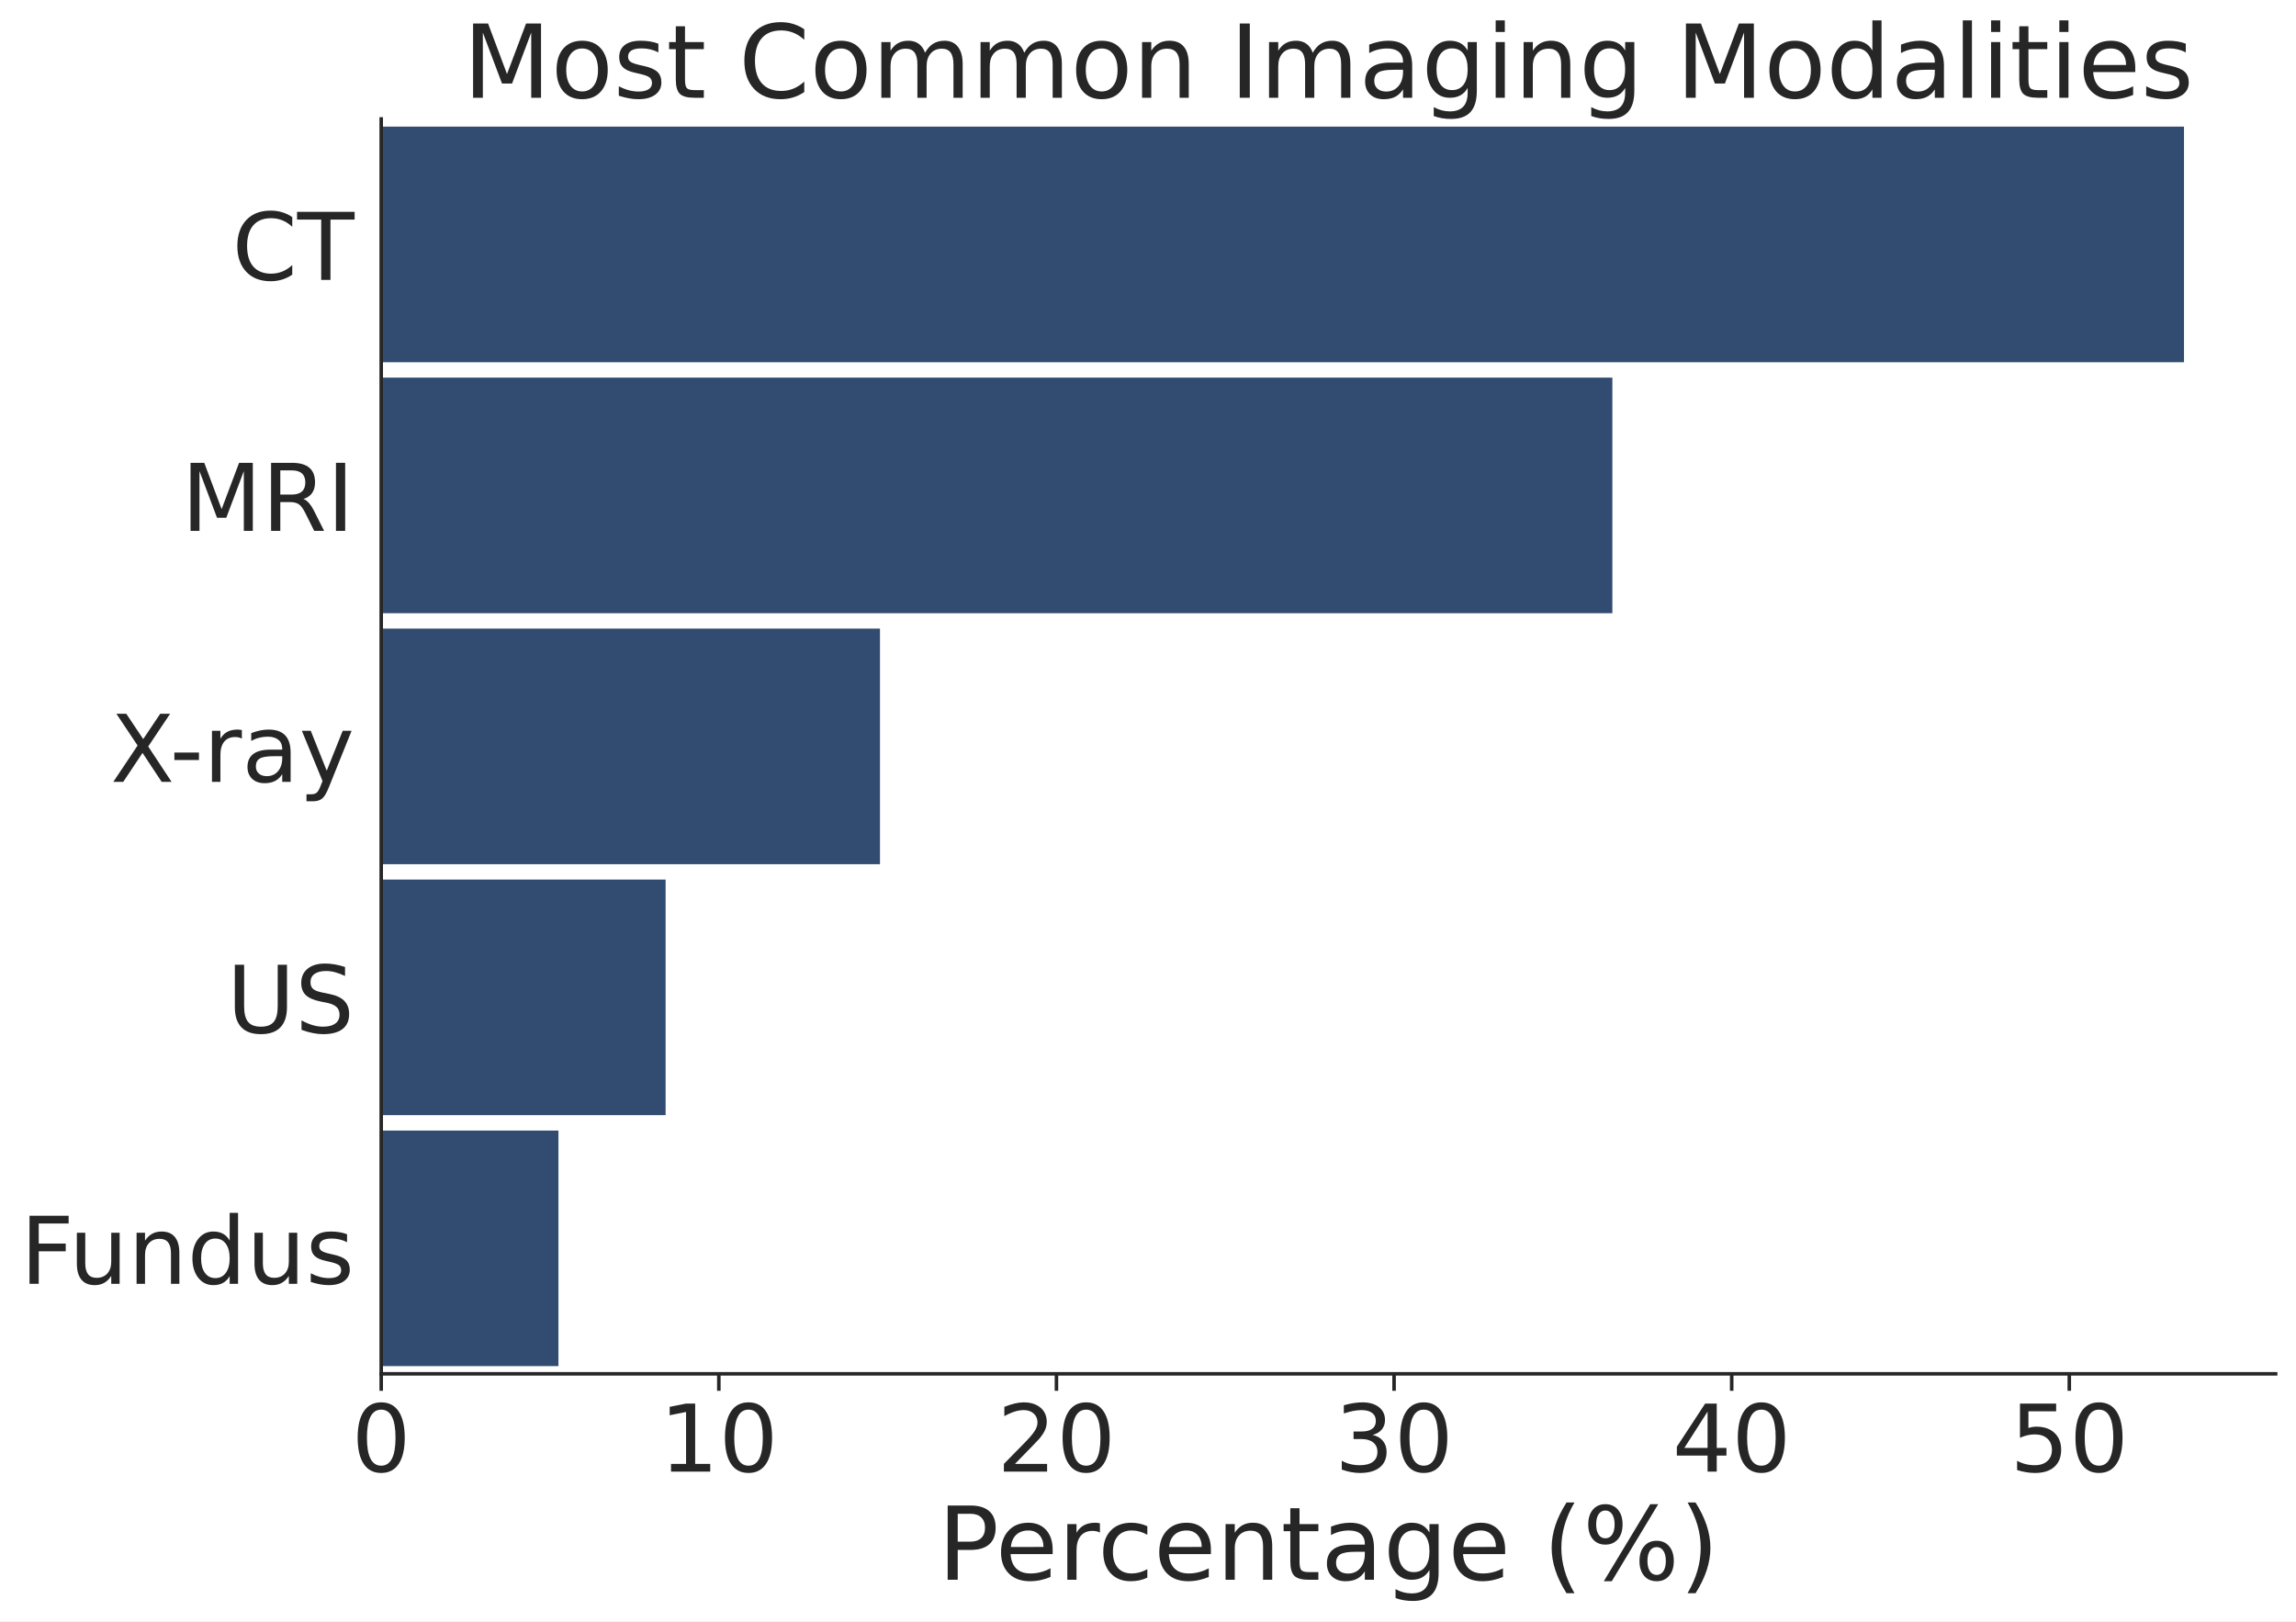
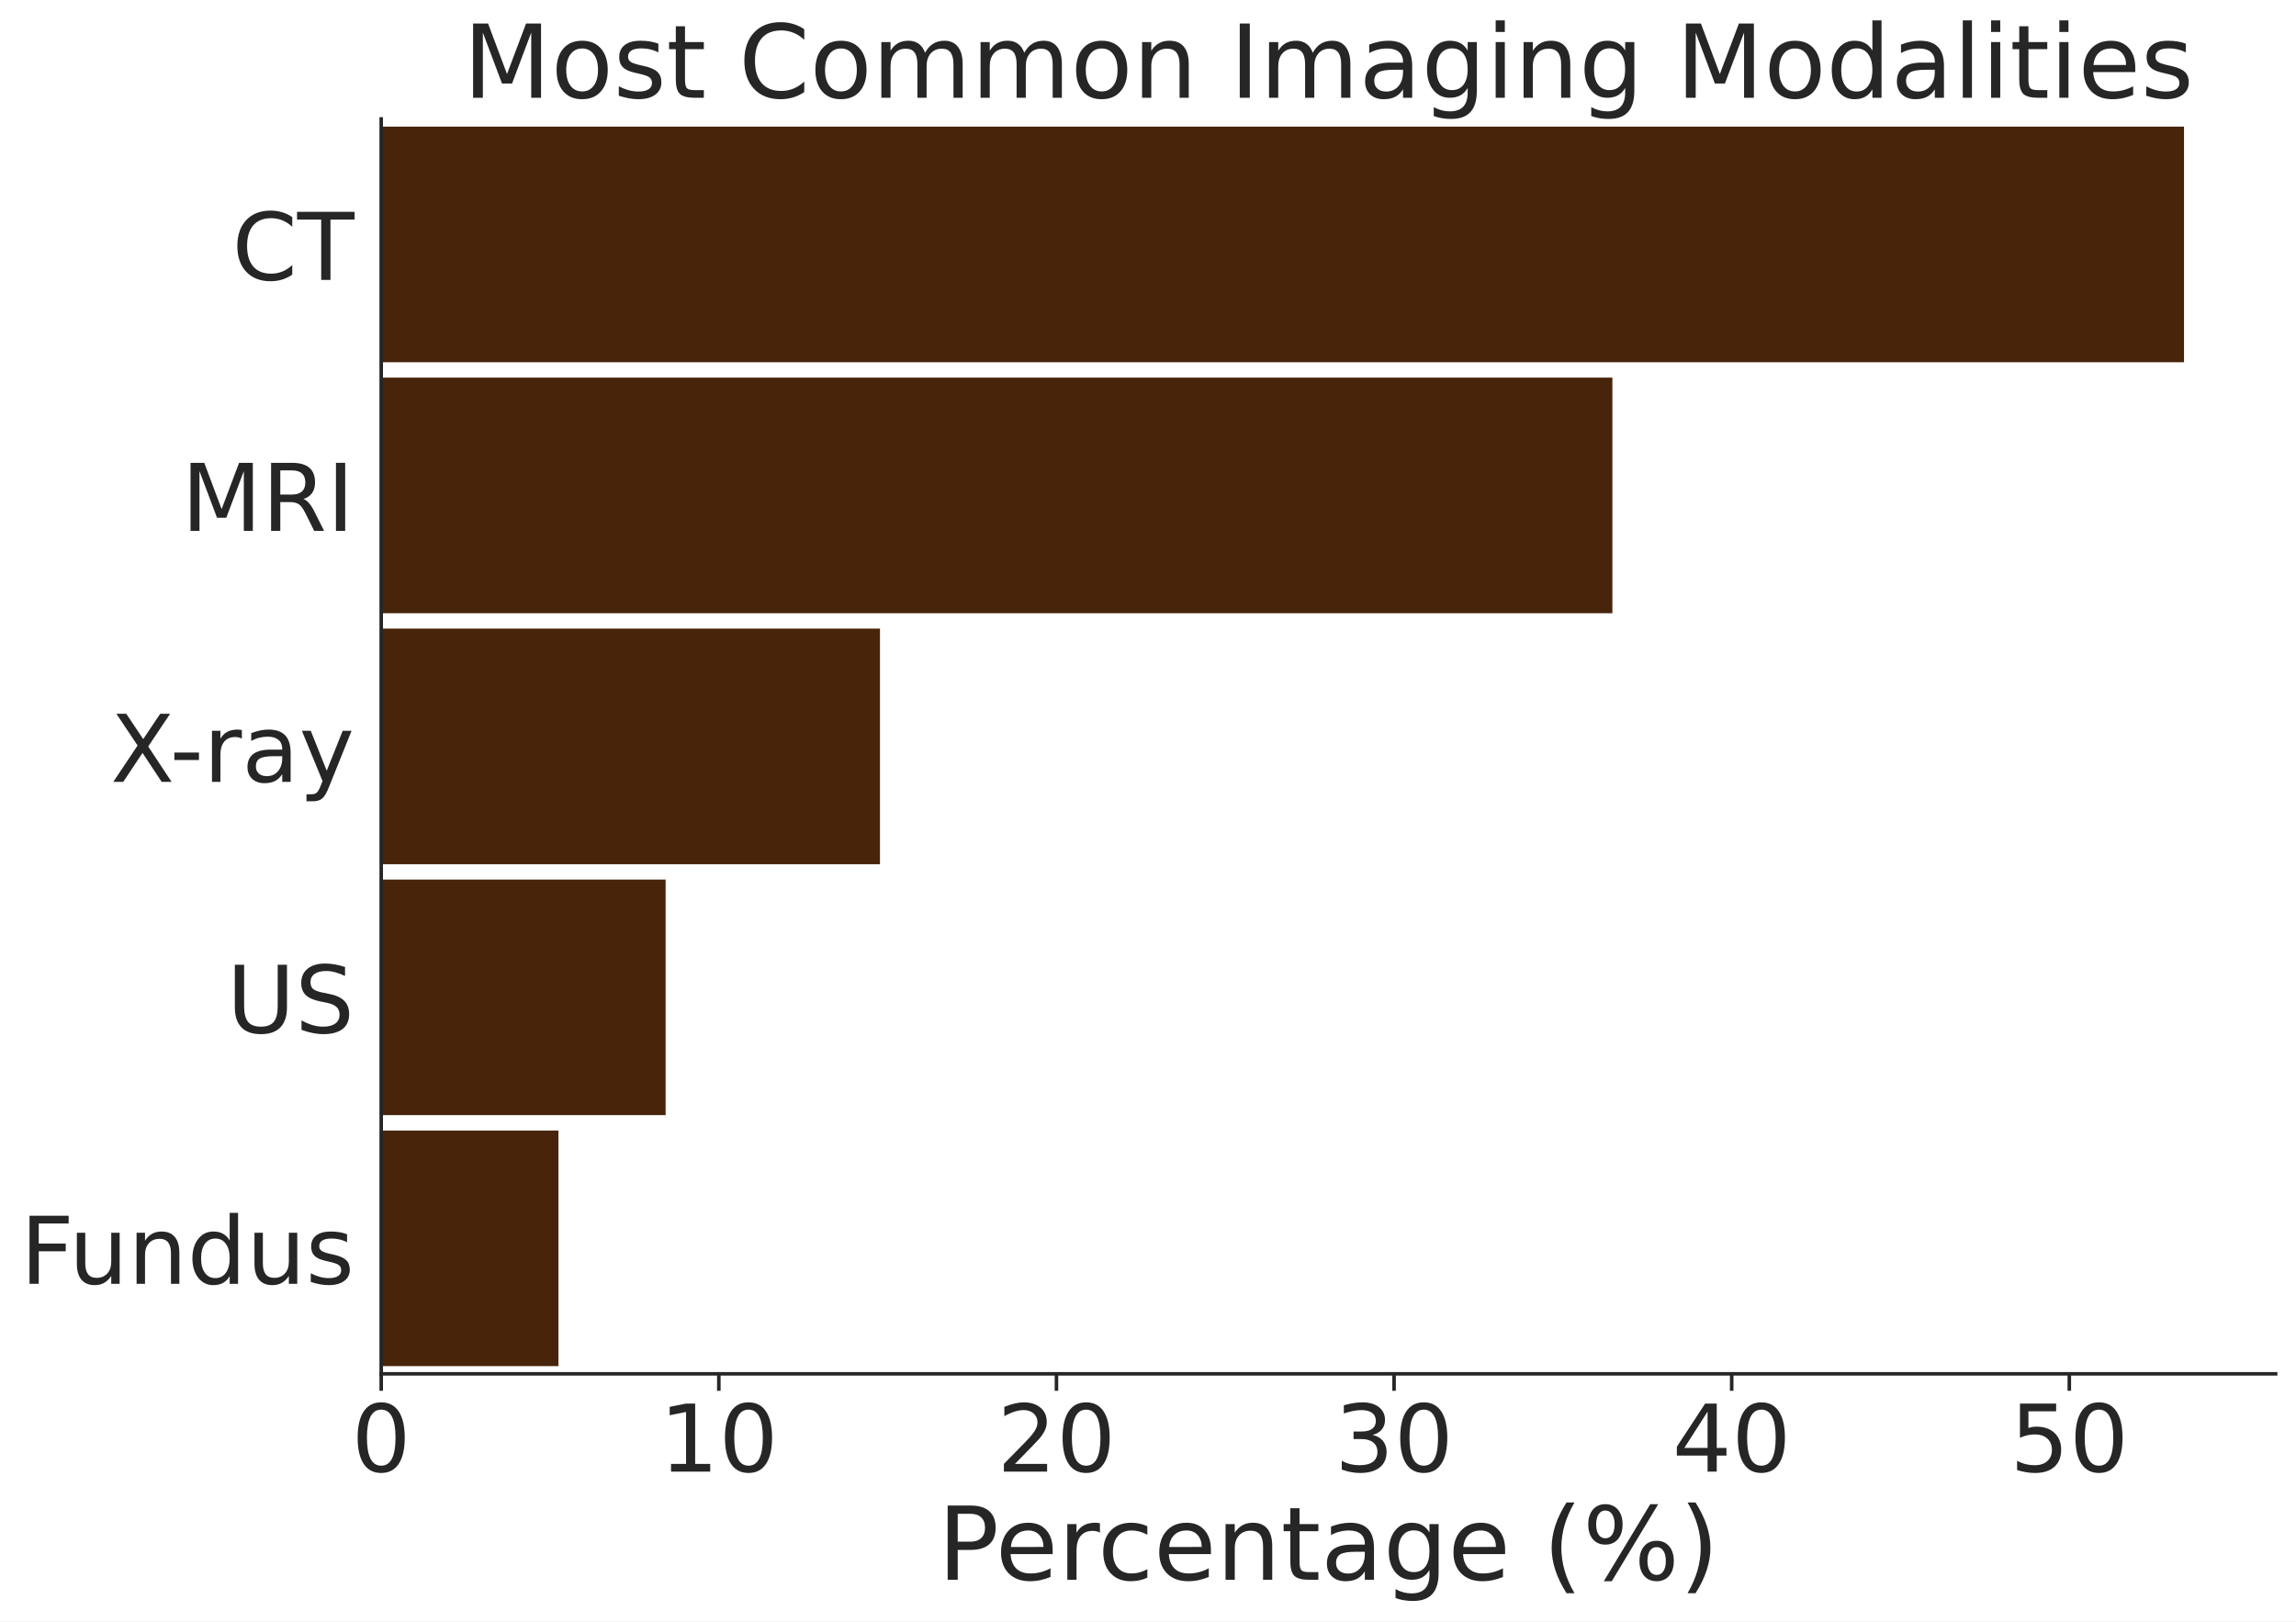
<svg xmlns="http://www.w3.org/2000/svg" xmlns:xlink="http://www.w3.org/1999/xlink" width="811.547pt" height="573.04pt" viewBox="0 0 811.547 573.04" version="1.1">
  <defs>
    <style type="text/css">*{stroke-linejoin: round; stroke-linecap: butt}</style>
  </defs>
  <g id="figure_1">
    <g id="patch_1">
      <path d="M 0 573.04  L 811.547 573.04  L 811.547 0  L 0 0  z " style="fill: #ffffff" />
    </g>
    <g id="axes_1">
      <g id="patch_2">
        <path d="M 134.747 485.561  L 804.347 485.561  L 804.347 42.041  L 134.747 42.041  z " style="fill: #ffffff" />
      </g>
      <g id="matplotlib.axis_1">
        <g id="xtick_1">
          <g id="line2d_1">
            <defs>
-               <path id="mc78dc4cb86" d="M 0 0  L 0 6  " style="stroke: #262626; stroke-width: 1.25" />
+               <path id="mf3a79640b1" d="M 0 0  L 0 6  " style="stroke: #262626; stroke-width: 1.25" />
            </defs>
            <g>
-               <use xlink:href="#mc78dc4cb86" x="134.747" y="485.561" style="fill: #262626; stroke: #262626; stroke-width: 1.25" />
+               <use xlink:href="#mf3a79640b1" x="134.747" y="485.561" style="fill: #262626; stroke: #262626; stroke-width: 1.25" />
            </g>
          </g>
          <g id="text_1">
            <g style="fill: #262626" transform="translate(124.2491 520.1361) scale(0.33 -0.33)">
              <defs>
                <path id="DejaVuSans-30" d="M 2034 4250  Q 1547 4250 1301 3770  Q 1056 3291 1056 2328  Q 1056 1369 1301 889  Q 1547 409 2034 409  Q 2525 409 2770 889  Q 3016 1369 3016 2328  Q 3016 3291 2770 3770  Q 2525 4250 2034 4250  z M 2034 4750  Q 2819 4750 3233 4129  Q 3647 3509 3647 2328  Q 3647 1150 3233 529  Q 2819 -91 2034 -91  Q 1250 -91 836 529  Q 422 1150 422 2328  Q 422 3509 836 4129  Q 1250 4750 2034 4750  z " transform="scale(0.015625)" />
              </defs>
              <use xlink:href="#DejaVuSans-30" />
            </g>
          </g>
        </g>
        <g id="xtick_2">
          <g id="line2d_2">
            <g>
-               <use xlink:href="#mc78dc4cb86" x="254.082" y="485.561" style="fill: #262626; stroke: #262626; stroke-width: 1.25" />
+               <use xlink:href="#mf3a79640b1" x="254.082" y="485.561" style="fill: #262626; stroke: #262626; stroke-width: 1.25" />
            </g>
          </g>
          <g id="text_2">
            <g style="fill: #262626" transform="translate(233.0856 520.1361) scale(0.33 -0.33)">
              <defs>
                <path id="DejaVuSans-31" d="M 794 531  L 1825 531  L 1825 4091  L 703 3866  L 703 4441  L 1819 4666  L 2450 4666  L 2450 531  L 3481 531  L 3481 0  L 794 0  L 794 531  z " transform="scale(0.015625)" />
              </defs>
              <use xlink:href="#DejaVuSans-31" />
              <use xlink:href="#DejaVuSans-30" x="63.623" />
            </g>
          </g>
        </g>
        <g id="xtick_3">
          <g id="line2d_3">
            <g>
-               <use xlink:href="#mc78dc4cb86" x="373.416" y="485.561" style="fill: #262626; stroke: #262626; stroke-width: 1.25" />
+               <use xlink:href="#mf3a79640b1" x="373.416" y="485.561" style="fill: #262626; stroke: #262626; stroke-width: 1.25" />
            </g>
          </g>
          <g id="text_3">
            <g style="fill: #262626" transform="translate(352.4202 520.1361) scale(0.33 -0.33)">
              <defs>
                <path id="DejaVuSans-32" d="M 1228 531  L 3431 531  L 3431 0  L 469 0  L 469 531  Q 828 903 1448 1529  Q 2069 2156 2228 2338  Q 2531 2678 2651 2914  Q 2772 3150 2772 3378  Q 2772 3750 2511 3984  Q 2250 4219 1831 4219  Q 1534 4219 1204 4116  Q 875 4013 500 3803  L 500 4441  Q 881 4594 1212 4672  Q 1544 4750 1819 4750  Q 2544 4750 2975 4387  Q 3406 4025 3406 3419  Q 3406 3131 3298 2873  Q 3191 2616 2906 2266  Q 2828 2175 2409 1742  Q 1991 1309 1228 531  z " transform="scale(0.015625)" />
              </defs>
              <use xlink:href="#DejaVuSans-32" />
              <use xlink:href="#DejaVuSans-30" x="63.623" />
            </g>
          </g>
        </g>
        <g id="xtick_4">
          <g id="line2d_4">
            <g>
-               <use xlink:href="#mc78dc4cb86" x="492.751" y="485.561" style="fill: #262626; stroke: #262626; stroke-width: 1.25" />
+               <use xlink:href="#mf3a79640b1" x="492.751" y="485.561" style="fill: #262626; stroke: #262626; stroke-width: 1.25" />
            </g>
          </g>
          <g id="text_4">
            <g style="fill: #262626" transform="translate(471.7549 520.1361) scale(0.33 -0.33)">
              <defs>
                <path id="DejaVuSans-33" d="M 2597 2516  Q 3050 2419 3304 2112  Q 3559 1806 3559 1356  Q 3559 666 3084 287  Q 2609 -91 1734 -91  Q 1441 -91 1130 -33  Q 819 25 488 141  L 488 750  Q 750 597 1062 519  Q 1375 441 1716 441  Q 2309 441 2620 675  Q 2931 909 2931 1356  Q 2931 1769 2642 2001  Q 2353 2234 1838 2234  L 1294 2234  L 1294 2753  L 1863 2753  Q 2328 2753 2575 2939  Q 2822 3125 2822 3475  Q 2822 3834 2567 4026  Q 2313 4219 1838 4219  Q 1578 4219 1281 4162  Q 984 4106 628 3988  L 628 4550  Q 988 4650 1302 4700  Q 1616 4750 1894 4750  Q 2613 4750 3031 4423  Q 3450 4097 3450 3541  Q 3450 3153 3228 2886  Q 3006 2619 2597 2516  z " transform="scale(0.015625)" />
              </defs>
              <use xlink:href="#DejaVuSans-33" />
              <use xlink:href="#DejaVuSans-30" x="63.623" />
            </g>
          </g>
        </g>
        <g id="xtick_5">
          <g id="line2d_5">
            <g>
-               <use xlink:href="#mc78dc4cb86" x="612.086" y="485.561" style="fill: #262626; stroke: #262626; stroke-width: 1.25" />
+               <use xlink:href="#mf3a79640b1" x="612.086" y="485.561" style="fill: #262626; stroke: #262626; stroke-width: 1.25" />
            </g>
          </g>
          <g id="text_5">
            <g style="fill: #262626" transform="translate(591.0896 520.1361) scale(0.33 -0.33)">
              <defs>
                <path id="DejaVuSans-34" d="M 2419 4116  L 825 1625  L 2419 1625  L 2419 4116  z M 2253 4666  L 3047 4666  L 3047 1625  L 3713 1625  L 3713 1100  L 3047 1100  L 3047 0  L 2419 0  L 2419 1100  L 313 1100  L 313 1709  L 2253 4666  z " transform="scale(0.015625)" />
              </defs>
              <use xlink:href="#DejaVuSans-34" />
              <use xlink:href="#DejaVuSans-30" x="63.623" />
            </g>
          </g>
        </g>
        <g id="xtick_6">
          <g id="line2d_6">
            <g>
-               <use xlink:href="#mc78dc4cb86" x="731.42" y="485.561" style="fill: #262626; stroke: #262626; stroke-width: 1.25" />
+               <use xlink:href="#mf3a79640b1" x="731.42" y="485.561" style="fill: #262626; stroke: #262626; stroke-width: 1.25" />
            </g>
          </g>
          <g id="text_6">
            <g style="fill: #262626" transform="translate(710.4242 520.1361) scale(0.33 -0.33)">
              <defs>
                <path id="DejaVuSans-35" d="M 691 4666  L 3169 4666  L 3169 4134  L 1269 4134  L 1269 2991  Q 1406 3038 1543 3061  Q 1681 3084 1819 3084  Q 2600 3084 3056 2656  Q 3513 2228 3513 1497  Q 3513 744 3044 326  Q 2575 -91 1722 -91  Q 1428 -91 1123 -41  Q 819 9 494 109  L 494 744  Q 775 591 1075 516  Q 1375 441 1709 441  Q 2250 441 2565 725  Q 2881 1009 2881 1497  Q 2881 1984 2565 2268  Q 2250 2553 1709 2553  Q 1456 2553 1204 2497  Q 953 2441 691 2322  L 691 4666  z " transform="scale(0.015625)" />
              </defs>
              <use xlink:href="#DejaVuSans-35" />
              <use xlink:href="#DejaVuSans-30" x="63.623" />
            </g>
          </g>
        </g>
        <g id="text_7">
          <g style="fill: #262626" transform="translate(331.4366 558.3534) scale(0.36 -0.36)">
            <defs>
              <path id="DejaVuSans-50" d="M 1259 4147  L 1259 2394  L 2053 2394  Q 2494 2394 2734 2622  Q 2975 2850 2975 3272  Q 2975 3691 2734 3919  Q 2494 4147 2053 4147  L 1259 4147  z M 628 4666  L 2053 4666  Q 2838 4666 3239 4311  Q 3641 3956 3641 3272  Q 3641 2581 3239 2228  Q 2838 1875 2053 1875  L 1259 1875  L 1259 0  L 628 0  L 628 4666  z " transform="scale(0.015625)" />
              <path id="DejaVuSans-65" d="M 3597 1894  L 3597 1613  L 953 1613  Q 991 1019 1311 708  Q 1631 397 2203 397  Q 2534 397 2845 478  Q 3156 559 3463 722  L 3463 178  Q 3153 47 2828 -22  Q 2503 -91 2169 -91  Q 1331 -91 842 396  Q 353 884 353 1716  Q 353 2575 817 3079  Q 1281 3584 2069 3584  Q 2775 3584 3186 3129  Q 3597 2675 3597 1894  z M 3022 2063  Q 3016 2534 2758 2815  Q 2500 3097 2075 3097  Q 1594 3097 1305 2825  Q 1016 2553 972 2059  L 3022 2063  z " transform="scale(0.015625)" />
              <path id="DejaVuSans-72" d="M 2631 2963  Q 2534 3019 2420 3045  Q 2306 3072 2169 3072  Q 1681 3072 1420 2755  Q 1159 2438 1159 1844  L 1159 0  L 581 0  L 581 3500  L 1159 3500  L 1159 2956  Q 1341 3275 1631 3429  Q 1922 3584 2338 3584  Q 2397 3584 2469 3576  Q 2541 3569 2628 3553  L 2631 2963  z " transform="scale(0.015625)" />
              <path id="DejaVuSans-63" d="M 3122 3366  L 3122 2828  Q 2878 2963 2633 3030  Q 2388 3097 2138 3097  Q 1578 3097 1268 2742  Q 959 2388 959 1747  Q 959 1106 1268 751  Q 1578 397 2138 397  Q 2388 397 2633 464  Q 2878 531 3122 666  L 3122 134  Q 2881 22 2623 -34  Q 2366 -91 2075 -91  Q 1284 -91 818 406  Q 353 903 353 1747  Q 353 2603 823 3093  Q 1294 3584 2113 3584  Q 2378 3584 2631 3529  Q 2884 3475 3122 3366  z " transform="scale(0.015625)" />
              <path id="DejaVuSans-6e" d="M 3513 2113  L 3513 0  L 2938 0  L 2938 2094  Q 2938 2591 2744 2837  Q 2550 3084 2163 3084  Q 1697 3084 1428 2787  Q 1159 2491 1159 1978  L 1159 0  L 581 0  L 581 3500  L 1159 3500  L 1159 2956  Q 1366 3272 1645 3428  Q 1925 3584 2291 3584  Q 2894 3584 3203 3211  Q 3513 2838 3513 2113  z " transform="scale(0.015625)" />
              <path id="DejaVuSans-74" d="M 1172 4494  L 1172 3500  L 2356 3500  L 2356 3053  L 1172 3053  L 1172 1153  Q 1172 725 1289 603  Q 1406 481 1766 481  L 2356 481  L 2356 0  L 1766 0  Q 1100 0 847 248  Q 594 497 594 1153  L 594 3053  L 172 3053  L 172 3500  L 594 3500  L 594 4494  L 1172 4494  z " transform="scale(0.015625)" />
              <path id="DejaVuSans-61" d="M 2194 1759  Q 1497 1759 1228 1600  Q 959 1441 959 1056  Q 959 750 1161 570  Q 1363 391 1709 391  Q 2188 391 2477 730  Q 2766 1069 2766 1631  L 2766 1759  L 2194 1759  z M 3341 1997  L 3341 0  L 2766 0  L 2766 531  Q 2569 213 2275 61  Q 1981 -91 1556 -91  Q 1019 -91 701 211  Q 384 513 384 1019  Q 384 1609 779 1909  Q 1175 2209 1959 2209  L 2766 2209  L 2766 2266  Q 2766 2663 2505 2880  Q 2244 3097 1772 3097  Q 1472 3097 1187 3025  Q 903 2953 641 2809  L 641 3341  Q 956 3463 1253 3523  Q 1550 3584 1831 3584  Q 2591 3584 2966 3190  Q 3341 2797 3341 1997  z " transform="scale(0.015625)" />
              <path id="DejaVuSans-67" d="M 2906 1791  Q 2906 2416 2648 2759  Q 2391 3103 1925 3103  Q 1463 3103 1205 2759  Q 947 2416 947 1791  Q 947 1169 1205 825  Q 1463 481 1925 481  Q 2391 481 2648 825  Q 2906 1169 2906 1791  z M 3481 434  Q 3481 -459 3084 -895  Q 2688 -1331 1869 -1331  Q 1566 -1331 1297 -1286  Q 1028 -1241 775 -1147  L 775 -588  Q 1028 -725 1275 -790  Q 1522 -856 1778 -856  Q 2344 -856 2625 -561  Q 2906 -266 2906 331  L 2906 616  Q 2728 306 2450 153  Q 2172 0 1784 0  Q 1141 0 747 490  Q 353 981 353 1791  Q 353 2603 747 3093  Q 1141 3584 1784 3584  Q 2172 3584 2450 3431  Q 2728 3278 2906 2969  L 2906 3500  L 3481 3500  L 3481 434  z " transform="scale(0.015625)" />
              <path id="DejaVuSans-20" transform="scale(0.015625)" />
              <path id="DejaVuSans-28" d="M 1984 4856  Q 1566 4138 1362 3434  Q 1159 2731 1159 2009  Q 1159 1288 1364 580  Q 1569 -128 1984 -844  L 1484 -844  Q 1016 -109 783 600  Q 550 1309 550 2009  Q 550 2706 781 3412  Q 1013 4119 1484 4856  L 1984 4856  z " transform="scale(0.015625)" />
              <path id="DejaVuSans-25" d="M 4653 2053  Q 4381 2053 4226 1822  Q 4072 1591 4072 1178  Q 4072 772 4226 539  Q 4381 306 4653 306  Q 4919 306 5073 539  Q 5228 772 5228 1178  Q 5228 1588 5073 1820  Q 4919 2053 4653 2053  z M 4653 2450  Q 5147 2450 5437 2106  Q 5728 1763 5728 1178  Q 5728 594 5436 251  Q 5144 -91 4653 -91  Q 4153 -91 3862 251  Q 3572 594 3572 1178  Q 3572 1766 3864 2108  Q 4156 2450 4653 2450  z M 1428 4353  Q 1159 4353 1004 4120  Q 850 3888 850 3481  Q 850 3069 1003 2837  Q 1156 2606 1428 2606  Q 1700 2606 1854 2837  Q 2009 3069 2009 3481  Q 2009 3884 1853 4118  Q 1697 4353 1428 4353  z M 4250 4750  L 4750 4750  L 1831 -91  L 1331 -91  L 4250 4750  z M 1428 4750  Q 1922 4750 2215 4408  Q 2509 4066 2509 3481  Q 2509 2891 2217 2550  Q 1925 2209 1428 2209  Q 931 2209 642 2551  Q 353 2894 353 3481  Q 353 4063 643 4406  Q 934 4750 1428 4750  z " transform="scale(0.015625)" />
              <path id="DejaVuSans-29" d="M 513 4856  L 1013 4856  Q 1481 4119 1714 3412  Q 1947 2706 1947 2009  Q 1947 1309 1714 600  Q 1481 -109 1013 -844  L 513 -844  Q 928 -128 1133 580  Q 1338 1288 1338 2009  Q 1338 2731 1133 3434  Q 928 4138 513 4856  z " transform="scale(0.015625)" />
            </defs>
            <use xlink:href="#DejaVuSans-50" />
            <use xlink:href="#DejaVuSans-65" x="56.678" />
            <use xlink:href="#DejaVuSans-72" x="118.201" />
            <use xlink:href="#DejaVuSans-63" x="157.064" />
            <use xlink:href="#DejaVuSans-65" x="212.045" />
            <use xlink:href="#DejaVuSans-6e" x="273.568" />
            <use xlink:href="#DejaVuSans-74" x="336.947" />
            <use xlink:href="#DejaVuSans-61" x="376.156" />
            <use xlink:href="#DejaVuSans-67" x="437.436" />
            <use xlink:href="#DejaVuSans-65" x="500.912" />
            <use xlink:href="#DejaVuSans-20" x="562.436" />
            <use xlink:href="#DejaVuSans-28" x="594.223" />
            <use xlink:href="#DejaVuSans-25" x="633.236" />
            <use xlink:href="#DejaVuSans-29" x="728.256" />
          </g>
        </g>
      </g>
      <g id="matplotlib.axis_2">
        <g id="ytick_1">
          <g id="text_8">
            <g style="fill: #262626" transform="translate(82.04812 98.93067) scale(0.33 -0.33)">
              <defs>
                <path id="DejaVuSans-43" d="M 4122 4306  L 4122 3641  Q 3803 3938 3442 4084  Q 3081 4231 2675 4231  Q 1875 4231 1450 3742  Q 1025 3253 1025 2328  Q 1025 1406 1450 917  Q 1875 428 2675 428  Q 3081 428 3442 575  Q 3803 722 4122 1019  L 4122 359  Q 3791 134 3420 21  Q 3050 -91 2638 -91  Q 1578 -91 968 557  Q 359 1206 359 2328  Q 359 3453 968 4101  Q 1578 4750 2638 4750  Q 3056 4750 3426 4639  Q 3797 4528 4122 4306  z " transform="scale(0.015625)" />
                <path id="DejaVuSans-54" d="M -19 4666  L 3928 4666  L 3928 4134  L 2272 4134  L 2272 0  L 1638 0  L 1638 4134  L -19 4134  L -19 4666  z " transform="scale(0.015625)" />
              </defs>
              <use xlink:href="#DejaVuSans-43" />
              <use xlink:href="#DejaVuSans-54" x="69.824" />
            </g>
          </g>
        </g>
        <g id="ytick_2">
          <g id="text_9">
            <g style="fill: #262626" transform="translate(64.10953 187.6347) scale(0.33 -0.33)">
              <defs>
                <path id="DejaVuSans-4d" d="M 628 4666  L 1569 4666  L 2759 1491  L 3956 4666  L 4897 4666  L 4897 0  L 4281 0  L 4281 4097  L 3078 897  L 2444 897  L 1241 4097  L 1241 0  L 628 0  L 628 4666  z " transform="scale(0.015625)" />
                <path id="DejaVuSans-52" d="M 2841 2188  Q 3044 2119 3236 1894  Q 3428 1669 3622 1275  L 4263 0  L 3584 0  L 2988 1197  Q 2756 1666 2539 1819  Q 2322 1972 1947 1972  L 1259 1972  L 1259 0  L 628 0  L 628 4666  L 2053 4666  Q 2853 4666 3247 4331  Q 3641 3997 3641 3322  Q 3641 2881 3436 2590  Q 3231 2300 2841 2188  z M 1259 4147  L 1259 2491  L 2053 2491  Q 2509 2491 2742 2702  Q 2975 2913 2975 3322  Q 2975 3731 2742 3939  Q 2509 4147 2053 4147  L 1259 4147  z " transform="scale(0.015625)" />
                <path id="DejaVuSans-49" d="M 628 4666  L 1259 4666  L 1259 0  L 628 0  L 628 4666  z " transform="scale(0.015625)" />
              </defs>
              <use xlink:href="#DejaVuSans-4d" />
              <use xlink:href="#DejaVuSans-52" x="86.279" />
              <use xlink:href="#DejaVuSans-49" x="155.762" />
            </g>
          </g>
        </g>
        <g id="ytick_3">
          <g id="text_10">
            <g style="fill: #262626" transform="translate(39.06562 276.3387) scale(0.33 -0.33)">
              <defs>
                <path id="DejaVuSans-58" d="M 403 4666  L 1081 4666  L 2241 2931  L 3406 4666  L 4084 4666  L 2584 2425  L 4184 0  L 3506 0  L 2194 1984  L 872 0  L 191 0  L 1856 2491  L 403 4666  z " transform="scale(0.015625)" />
                <path id="DejaVuSans-2d" d="M 313 2009  L 1997 2009  L 1997 1497  L 313 1497  L 313 2009  z " transform="scale(0.015625)" />
                <path id="DejaVuSans-79" d="M 2059 -325  Q 1816 -950 1584 -1140  Q 1353 -1331 966 -1331  L 506 -1331  L 506 -850  L 844 -850  Q 1081 -850 1212 -737  Q 1344 -625 1503 -206  L 1606 56  L 191 3500  L 800 3500  L 1894 763  L 2988 3500  L 3597 3500  L 2059 -325  z " transform="scale(0.015625)" />
              </defs>
              <use xlink:href="#DejaVuSans-58" />
              <use xlink:href="#DejaVuSans-2d" x="63.506" />
              <use xlink:href="#DejaVuSans-72" x="99.59" />
              <use xlink:href="#DejaVuSans-61" x="140.703" />
              <use xlink:href="#DejaVuSans-79" x="201.982" />
            </g>
          </g>
        </g>
        <g id="ytick_4">
          <g id="text_11">
            <g style="fill: #262626" transform="translate(80.14547 365.0427) scale(0.33 -0.33)">
              <defs>
                <path id="DejaVuSans-55" d="M 556 4666  L 1191 4666  L 1191 1831  Q 1191 1081 1462 751  Q 1734 422 2344 422  Q 2950 422 3222 751  Q 3494 1081 3494 1831  L 3494 4666  L 4128 4666  L 4128 1753  Q 4128 841 3676 375  Q 3225 -91 2344 -91  Q 1459 -91 1007 375  Q 556 841 556 1753  L 556 4666  z " transform="scale(0.015625)" />
                <path id="DejaVuSans-53" d="M 3425 4513  L 3425 3897  Q 3066 4069 2747 4153  Q 2428 4238 2131 4238  Q 1616 4238 1336 4038  Q 1056 3838 1056 3469  Q 1056 3159 1242 3001  Q 1428 2844 1947 2747  L 2328 2669  Q 3034 2534 3370 2195  Q 3706 1856 3706 1288  Q 3706 609 3251 259  Q 2797 -91 1919 -91  Q 1588 -91 1214 -16  Q 841 59 441 206  L 441 856  Q 825 641 1194 531  Q 1563 422 1919 422  Q 2459 422 2753 634  Q 3047 847 3047 1241  Q 3047 1584 2836 1778  Q 2625 1972 2144 2069  L 1759 2144  Q 1053 2284 737 2584  Q 422 2884 422 3419  Q 422 4038 858 4394  Q 1294 4750 2059 4750  Q 2388 4750 2728 4690  Q 3069 4631 3425 4513  z " transform="scale(0.015625)" />
              </defs>
              <use xlink:href="#DejaVuSans-55" />
              <use xlink:href="#DejaVuSans-53" x="73.193" />
            </g>
          </g>
        </g>
        <g id="ytick_5">
          <g id="text_12">
            <g style="fill: #262626" transform="translate(7.2 453.7467) scale(0.33 -0.33)">
              <defs>
                <path id="DejaVuSans-46" d="M 628 4666  L 3309 4666  L 3309 4134  L 1259 4134  L 1259 2759  L 3109 2759  L 3109 2228  L 1259 2228  L 1259 0  L 628 0  L 628 4666  z " transform="scale(0.015625)" />
                <path id="DejaVuSans-75" d="M 544 1381  L 544 3500  L 1119 3500  L 1119 1403  Q 1119 906 1312 657  Q 1506 409 1894 409  Q 2359 409 2629 706  Q 2900 1003 2900 1516  L 2900 3500  L 3475 3500  L 3475 0  L 2900 0  L 2900 538  Q 2691 219 2414 64  Q 2138 -91 1772 -91  Q 1169 -91 856 284  Q 544 659 544 1381  z M 1991 3584  L 1991 3584  z " transform="scale(0.015625)" />
                <path id="DejaVuSans-64" d="M 2906 2969  L 2906 4863  L 3481 4863  L 3481 0  L 2906 0  L 2906 525  Q 2725 213 2448 61  Q 2172 -91 1784 -91  Q 1150 -91 751 415  Q 353 922 353 1747  Q 353 2572 751 3078  Q 1150 3584 1784 3584  Q 2172 3584 2448 3432  Q 2725 3281 2906 2969  z M 947 1747  Q 947 1113 1208 752  Q 1469 391 1925 391  Q 2381 391 2643 752  Q 2906 1113 2906 1747  Q 2906 2381 2643 2742  Q 2381 3103 1925 3103  Q 1469 3103 1208 2742  Q 947 2381 947 1747  z " transform="scale(0.015625)" />
                <path id="DejaVuSans-73" d="M 2834 3397  L 2834 2853  Q 2591 2978 2328 3040  Q 2066 3103 1784 3103  Q 1356 3103 1142 2972  Q 928 2841 928 2578  Q 928 2378 1081 2264  Q 1234 2150 1697 2047  L 1894 2003  Q 2506 1872 2764 1633  Q 3022 1394 3022 966  Q 3022 478 2636 193  Q 2250 -91 1575 -91  Q 1294 -91 989 -36  Q 684 19 347 128  L 347 722  Q 666 556 975 473  Q 1284 391 1588 391  Q 1994 391 2212 530  Q 2431 669 2431 922  Q 2431 1156 2273 1281  Q 2116 1406 1581 1522  L 1381 1569  Q 847 1681 609 1914  Q 372 2147 372 2553  Q 372 3047 722 3315  Q 1072 3584 1716 3584  Q 2034 3584 2315 3537  Q 2597 3491 2834 3397  z " transform="scale(0.015625)" />
              </defs>
              <use xlink:href="#DejaVuSans-46" />
              <use xlink:href="#DejaVuSans-75" x="52.02" />
              <use xlink:href="#DejaVuSans-6e" x="115.398" />
              <use xlink:href="#DejaVuSans-64" x="178.777" />
              <use xlink:href="#DejaVuSans-75" x="242.254" />
              <use xlink:href="#DejaVuSans-73" x="305.633" />
            </g>
          </g>
        </g>
      </g>
      <g id="patch_3">
-         <path d="M 134.747 44.259  L 772.461 44.259  L 772.461 128.528  L 134.747 128.528  z " clip-path="url(#pbf4c11ef00)" style="fill: #314c70; stroke: #ffffff; stroke-linejoin: miter" />
+         <path d="M 134.747 44.259  L 772.461 44.259  L 772.461 128.528  L 134.747 128.528  z " clip-path="url(#p30ab89f24f)" style="fill: #47240a; stroke: #ffffff; stroke-linejoin: miter" />
      </g>
      <g id="patch_4">
-         <path d="M 134.747 132.963  L 570.413 132.963  L 570.413 217.232  L 134.747 217.232  z " clip-path="url(#pbf4c11ef00)" style="fill: #314c70; stroke: #ffffff; stroke-linejoin: miter" />
+         <path d="M 134.747 132.963  L 570.413 132.963  L 570.413 217.232  L 134.747 217.232  z " clip-path="url(#p30ab89f24f)" style="fill: #47240a; stroke: #ffffff; stroke-linejoin: miter" />
      </g>
      <g id="patch_5">
-         <path d="M 134.747 221.667  L 311.539 221.667  L 311.539 305.936  L 134.747 305.936  z " clip-path="url(#pbf4c11ef00)" style="fill: #314c70; stroke: #ffffff; stroke-linejoin: miter" />
+         <path d="M 134.747 221.667  L 311.539 221.667  L 311.539 305.936  L 134.747 305.936  z " clip-path="url(#p30ab89f24f)" style="fill: #47240a; stroke: #ffffff; stroke-linejoin: miter" />
      </g>
      <g id="patch_6">
-         <path d="M 134.747 310.371  L 235.771 310.371  L 235.771 394.64  L 134.747 394.64  z " clip-path="url(#pbf4c11ef00)" style="fill: #314c70; stroke: #ffffff; stroke-linejoin: miter" />
+         <path d="M 134.747 310.371  L 235.771 310.371  L 235.771 394.64  L 134.747 394.64  z " clip-path="url(#p30ab89f24f)" style="fill: #47240a; stroke: #ffffff; stroke-linejoin: miter" />
      </g>
      <g id="patch_7">
-         <path d="M 134.747 399.075  L 197.887 399.075  L 197.887 483.344  L 134.747 483.344  z " clip-path="url(#pbf4c11ef00)" style="fill: #314c70; stroke: #ffffff; stroke-linejoin: miter" />
+         <path d="M 134.747 399.075  L 197.887 399.075  L 197.887 483.344  L 134.747 483.344  z " clip-path="url(#p30ab89f24f)" style="fill: #47240a; stroke: #ffffff; stroke-linejoin: miter" />
      </g>
      <g id="line2d_7">
-         <path clip-path="url(#pbf4c11ef00)" style="fill: none; stroke: #424242; stroke-width: 2.25; stroke-linecap: round" />
+         <path clip-path="url(#p30ab89f24f)" style="fill: none; stroke: #424242; stroke-width: 2.25; stroke-linecap: round" />
      </g>
      <g id="line2d_8">
-         <path clip-path="url(#pbf4c11ef00)" style="fill: none; stroke: #424242; stroke-width: 2.25; stroke-linecap: round" />
+         <path clip-path="url(#p30ab89f24f)" style="fill: none; stroke: #424242; stroke-width: 2.25; stroke-linecap: round" />
      </g>
      <g id="line2d_9">
-         <path clip-path="url(#pbf4c11ef00)" style="fill: none; stroke: #424242; stroke-width: 2.25; stroke-linecap: round" />
+         <path clip-path="url(#p30ab89f24f)" style="fill: none; stroke: #424242; stroke-width: 2.25; stroke-linecap: round" />
      </g>
      <g id="line2d_10">
-         <path clip-path="url(#pbf4c11ef00)" style="fill: none; stroke: #424242; stroke-width: 2.25; stroke-linecap: round" />
+         <path clip-path="url(#p30ab89f24f)" style="fill: none; stroke: #424242; stroke-width: 2.25; stroke-linecap: round" />
      </g>
      <g id="line2d_11">
-         <path clip-path="url(#pbf4c11ef00)" style="fill: none; stroke: #424242; stroke-width: 2.25; stroke-linecap: round" />
+         <path clip-path="url(#p30ab89f24f)" style="fill: none; stroke: #424242; stroke-width: 2.25; stroke-linecap: round" />
      </g>
      <g id="patch_8">
        <path d="M 134.747 485.561  L 134.747 42.041  " style="fill: none; stroke: #262626; stroke-width: 1.25; stroke-linejoin: miter; stroke-linecap: square" />
      </g>
      <g id="patch_9">
        <path d="M 134.747 485.561  L 804.347 485.561  " style="fill: none; stroke: #262626; stroke-width: 1.25; stroke-linejoin: miter; stroke-linecap: square" />
      </g>
      <g id="text_13">
        <g style="fill: #262626" transform="translate(163.6878 34.55438) scale(0.36 -0.36)">
          <defs>
            <path id="DejaVuSans-6f" d="M 1959 3097  Q 1497 3097 1228 2736  Q 959 2375 959 1747  Q 959 1119 1226 758  Q 1494 397 1959 397  Q 2419 397 2687 759  Q 2956 1122 2956 1747  Q 2956 2369 2687 2733  Q 2419 3097 1959 3097  z M 1959 3584  Q 2709 3584 3137 3096  Q 3566 2609 3566 1747  Q 3566 888 3137 398  Q 2709 -91 1959 -91  Q 1206 -91 779 398  Q 353 888 353 1747  Q 353 2609 779 3096  Q 1206 3584 1959 3584  z " transform="scale(0.015625)" />
            <path id="DejaVuSans-6d" d="M 3328 2828  Q 3544 3216 3844 3400  Q 4144 3584 4550 3584  Q 5097 3584 5394 3201  Q 5691 2819 5691 2113  L 5691 0  L 5113 0  L 5113 2094  Q 5113 2597 4934 2840  Q 4756 3084 4391 3084  Q 3944 3084 3684 2787  Q 3425 2491 3425 1978  L 3425 0  L 2847 0  L 2847 2094  Q 2847 2600 2669 2842  Q 2491 3084 2119 3084  Q 1678 3084 1418 2786  Q 1159 2488 1159 1978  L 1159 0  L 581 0  L 581 3500  L 1159 3500  L 1159 2956  Q 1356 3278 1631 3431  Q 1906 3584 2284 3584  Q 2666 3584 2933 3390  Q 3200 3197 3328 2828  z " transform="scale(0.015625)" />
            <path id="DejaVuSans-69" d="M 603 3500  L 1178 3500  L 1178 0  L 603 0  L 603 3500  z M 603 4863  L 1178 4863  L 1178 4134  L 603 4134  L 603 4863  z " transform="scale(0.015625)" />
            <path id="DejaVuSans-6c" d="M 603 4863  L 1178 4863  L 1178 0  L 603 0  L 603 4863  z " transform="scale(0.015625)" />
          </defs>
          <use xlink:href="#DejaVuSans-4d" />
          <use xlink:href="#DejaVuSans-6f" x="86.279" />
          <use xlink:href="#DejaVuSans-73" x="147.461" />
          <use xlink:href="#DejaVuSans-74" x="199.561" />
          <use xlink:href="#DejaVuSans-20" x="238.77" />
          <use xlink:href="#DejaVuSans-43" x="270.557" />
          <use xlink:href="#DejaVuSans-6f" x="340.381" />
          <use xlink:href="#DejaVuSans-6d" x="401.562" />
          <use xlink:href="#DejaVuSans-6d" x="498.975" />
          <use xlink:href="#DejaVuSans-6f" x="596.387" />
          <use xlink:href="#DejaVuSans-6e" x="657.568" />
          <use xlink:href="#DejaVuSans-20" x="720.947" />
          <use xlink:href="#DejaVuSans-49" x="752.734" />
          <use xlink:href="#DejaVuSans-6d" x="782.227" />
          <use xlink:href="#DejaVuSans-61" x="879.639" />
          <use xlink:href="#DejaVuSans-67" x="940.918" />
          <use xlink:href="#DejaVuSans-69" x="1004.395" />
          <use xlink:href="#DejaVuSans-6e" x="1032.178" />
          <use xlink:href="#DejaVuSans-67" x="1095.557" />
          <use xlink:href="#DejaVuSans-20" x="1159.033" />
          <use xlink:href="#DejaVuSans-4d" x="1190.82" />
          <use xlink:href="#DejaVuSans-6f" x="1277.1" />
          <use xlink:href="#DejaVuSans-64" x="1338.281" />
          <use xlink:href="#DejaVuSans-61" x="1401.758" />
          <use xlink:href="#DejaVuSans-6c" x="1463.037" />
          <use xlink:href="#DejaVuSans-69" x="1490.82" />
          <use xlink:href="#DejaVuSans-74" x="1518.604" />
          <use xlink:href="#DejaVuSans-69" x="1557.812" />
          <use xlink:href="#DejaVuSans-65" x="1585.596" />
          <use xlink:href="#DejaVuSans-73" x="1647.119" />
        </g>
      </g>
    </g>
  </g>
  <defs>
-     <clipPath id="pbf4c11ef00">
+     <clipPath id="p30ab89f24f">
      <rect x="134.747" y="42.041" width="669.6" height="443.52" />
    </clipPath>
  </defs>
</svg>
